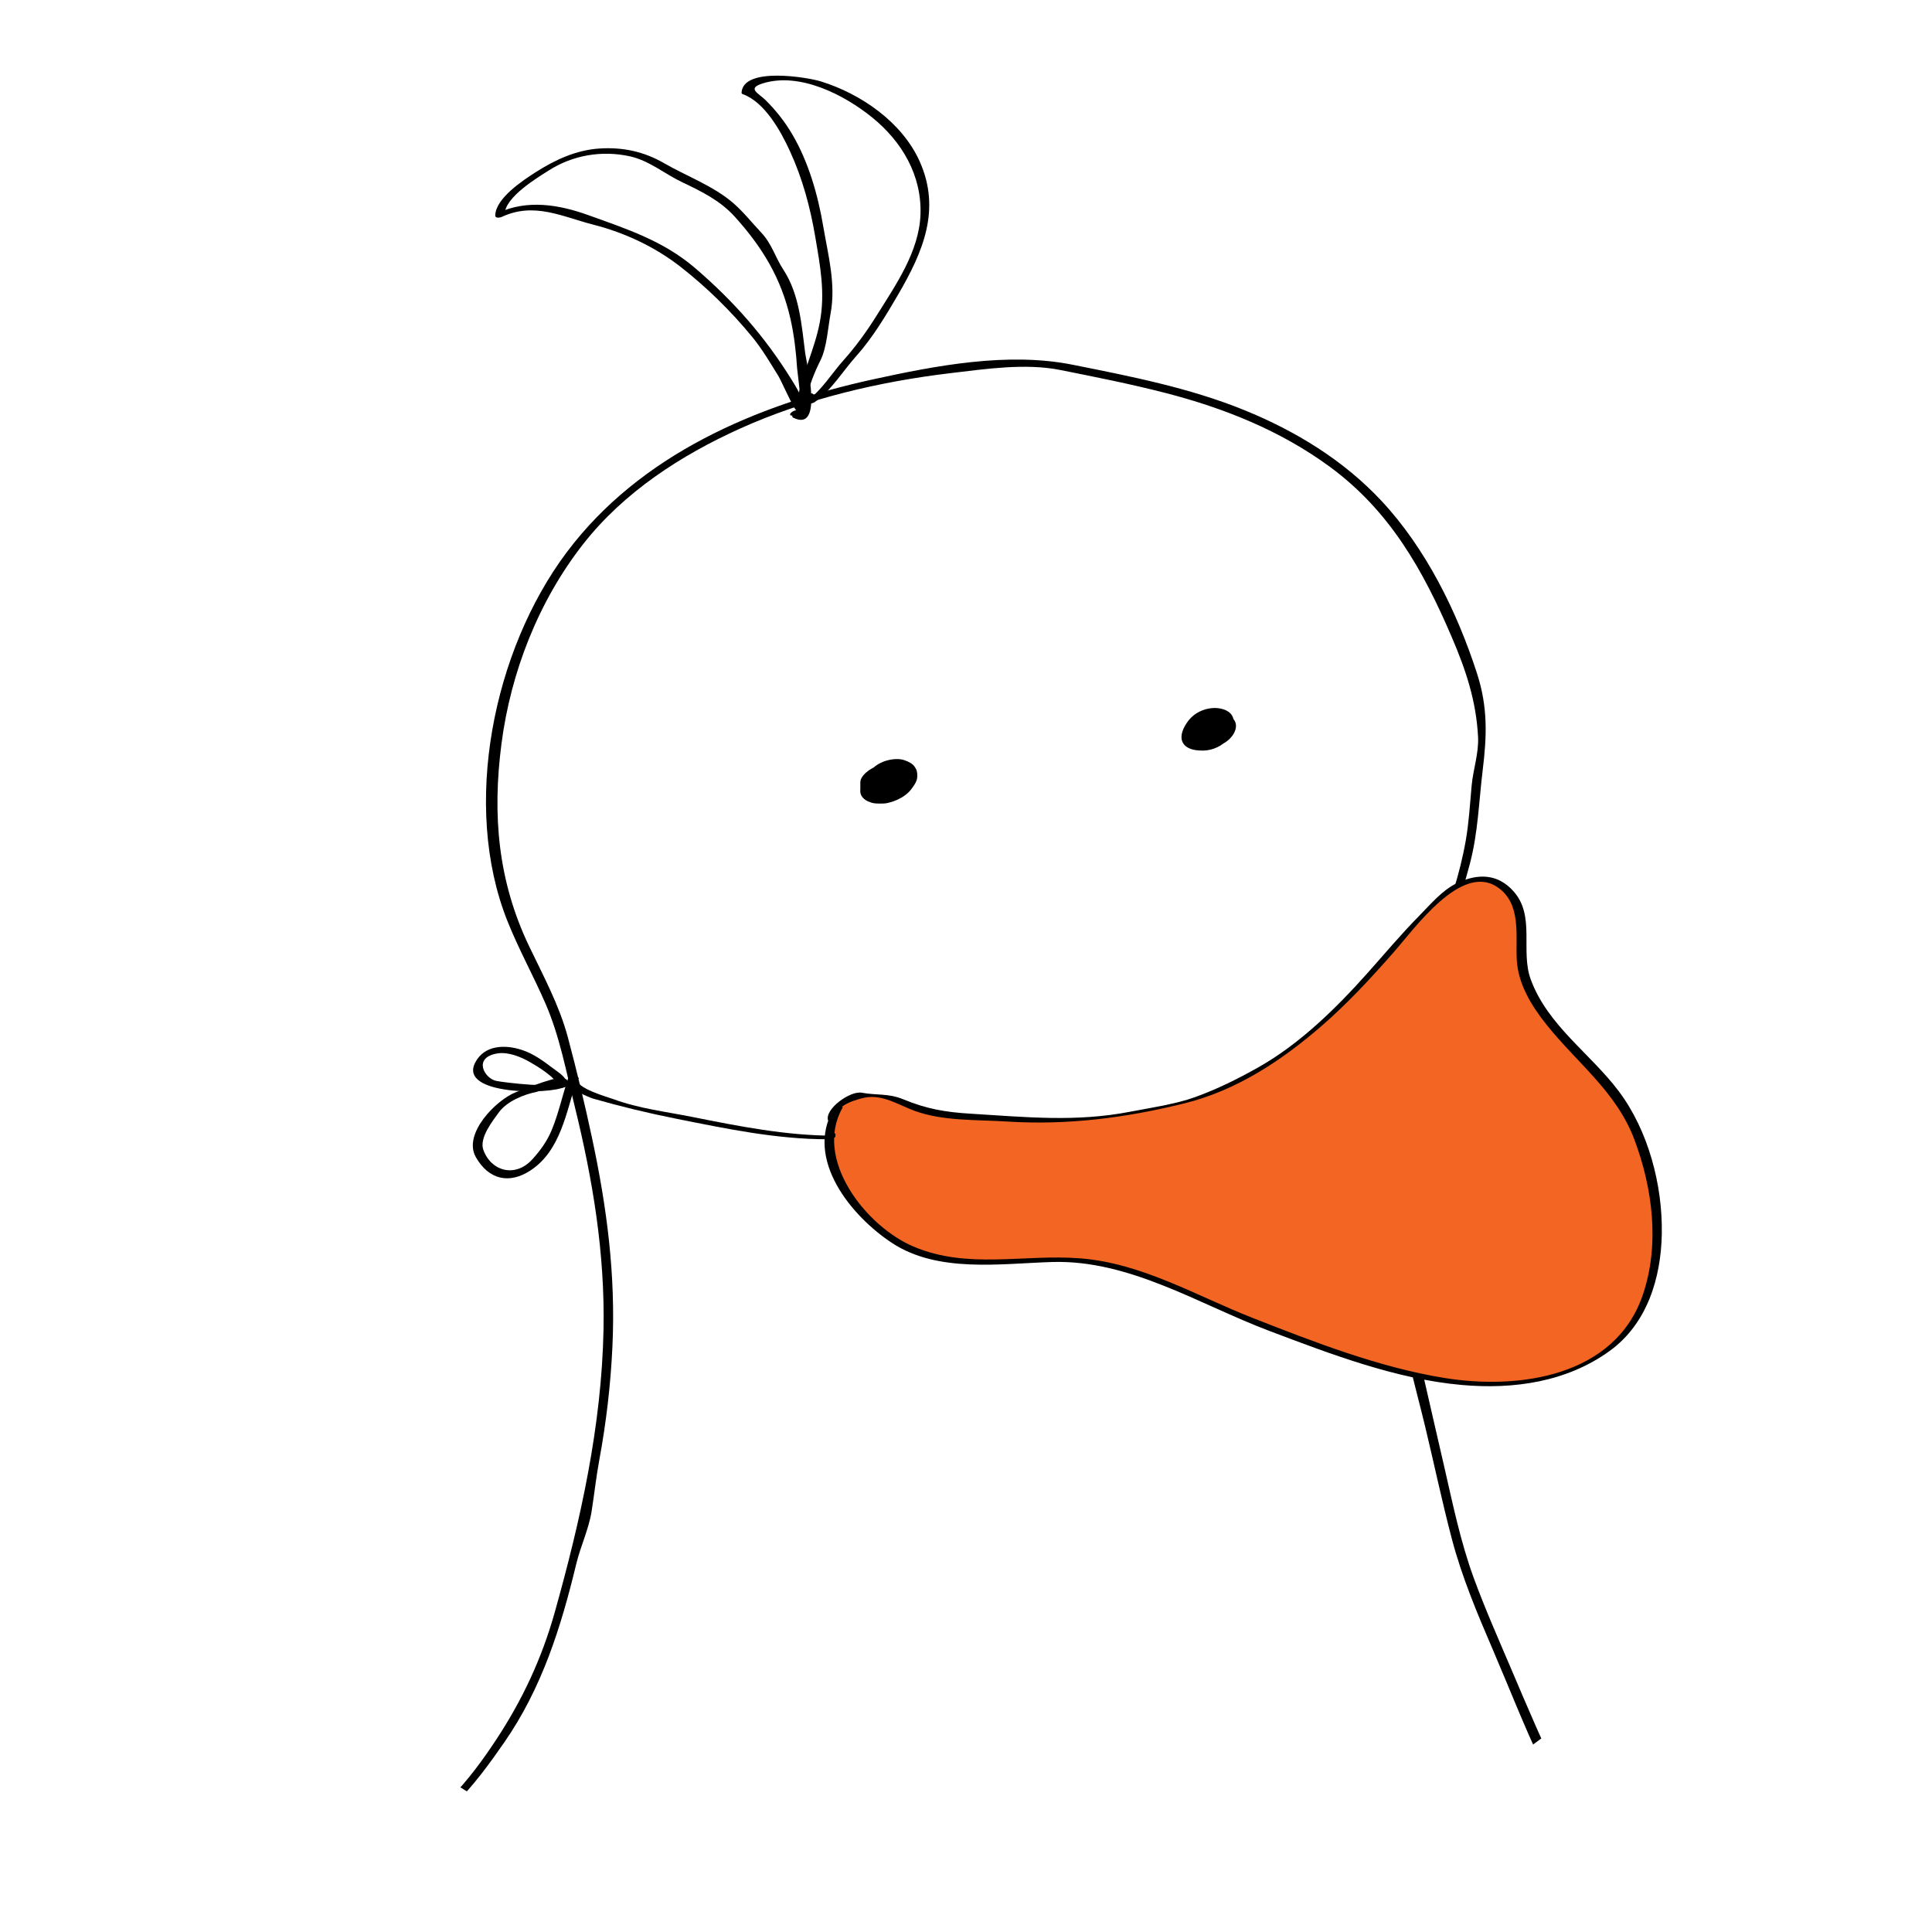
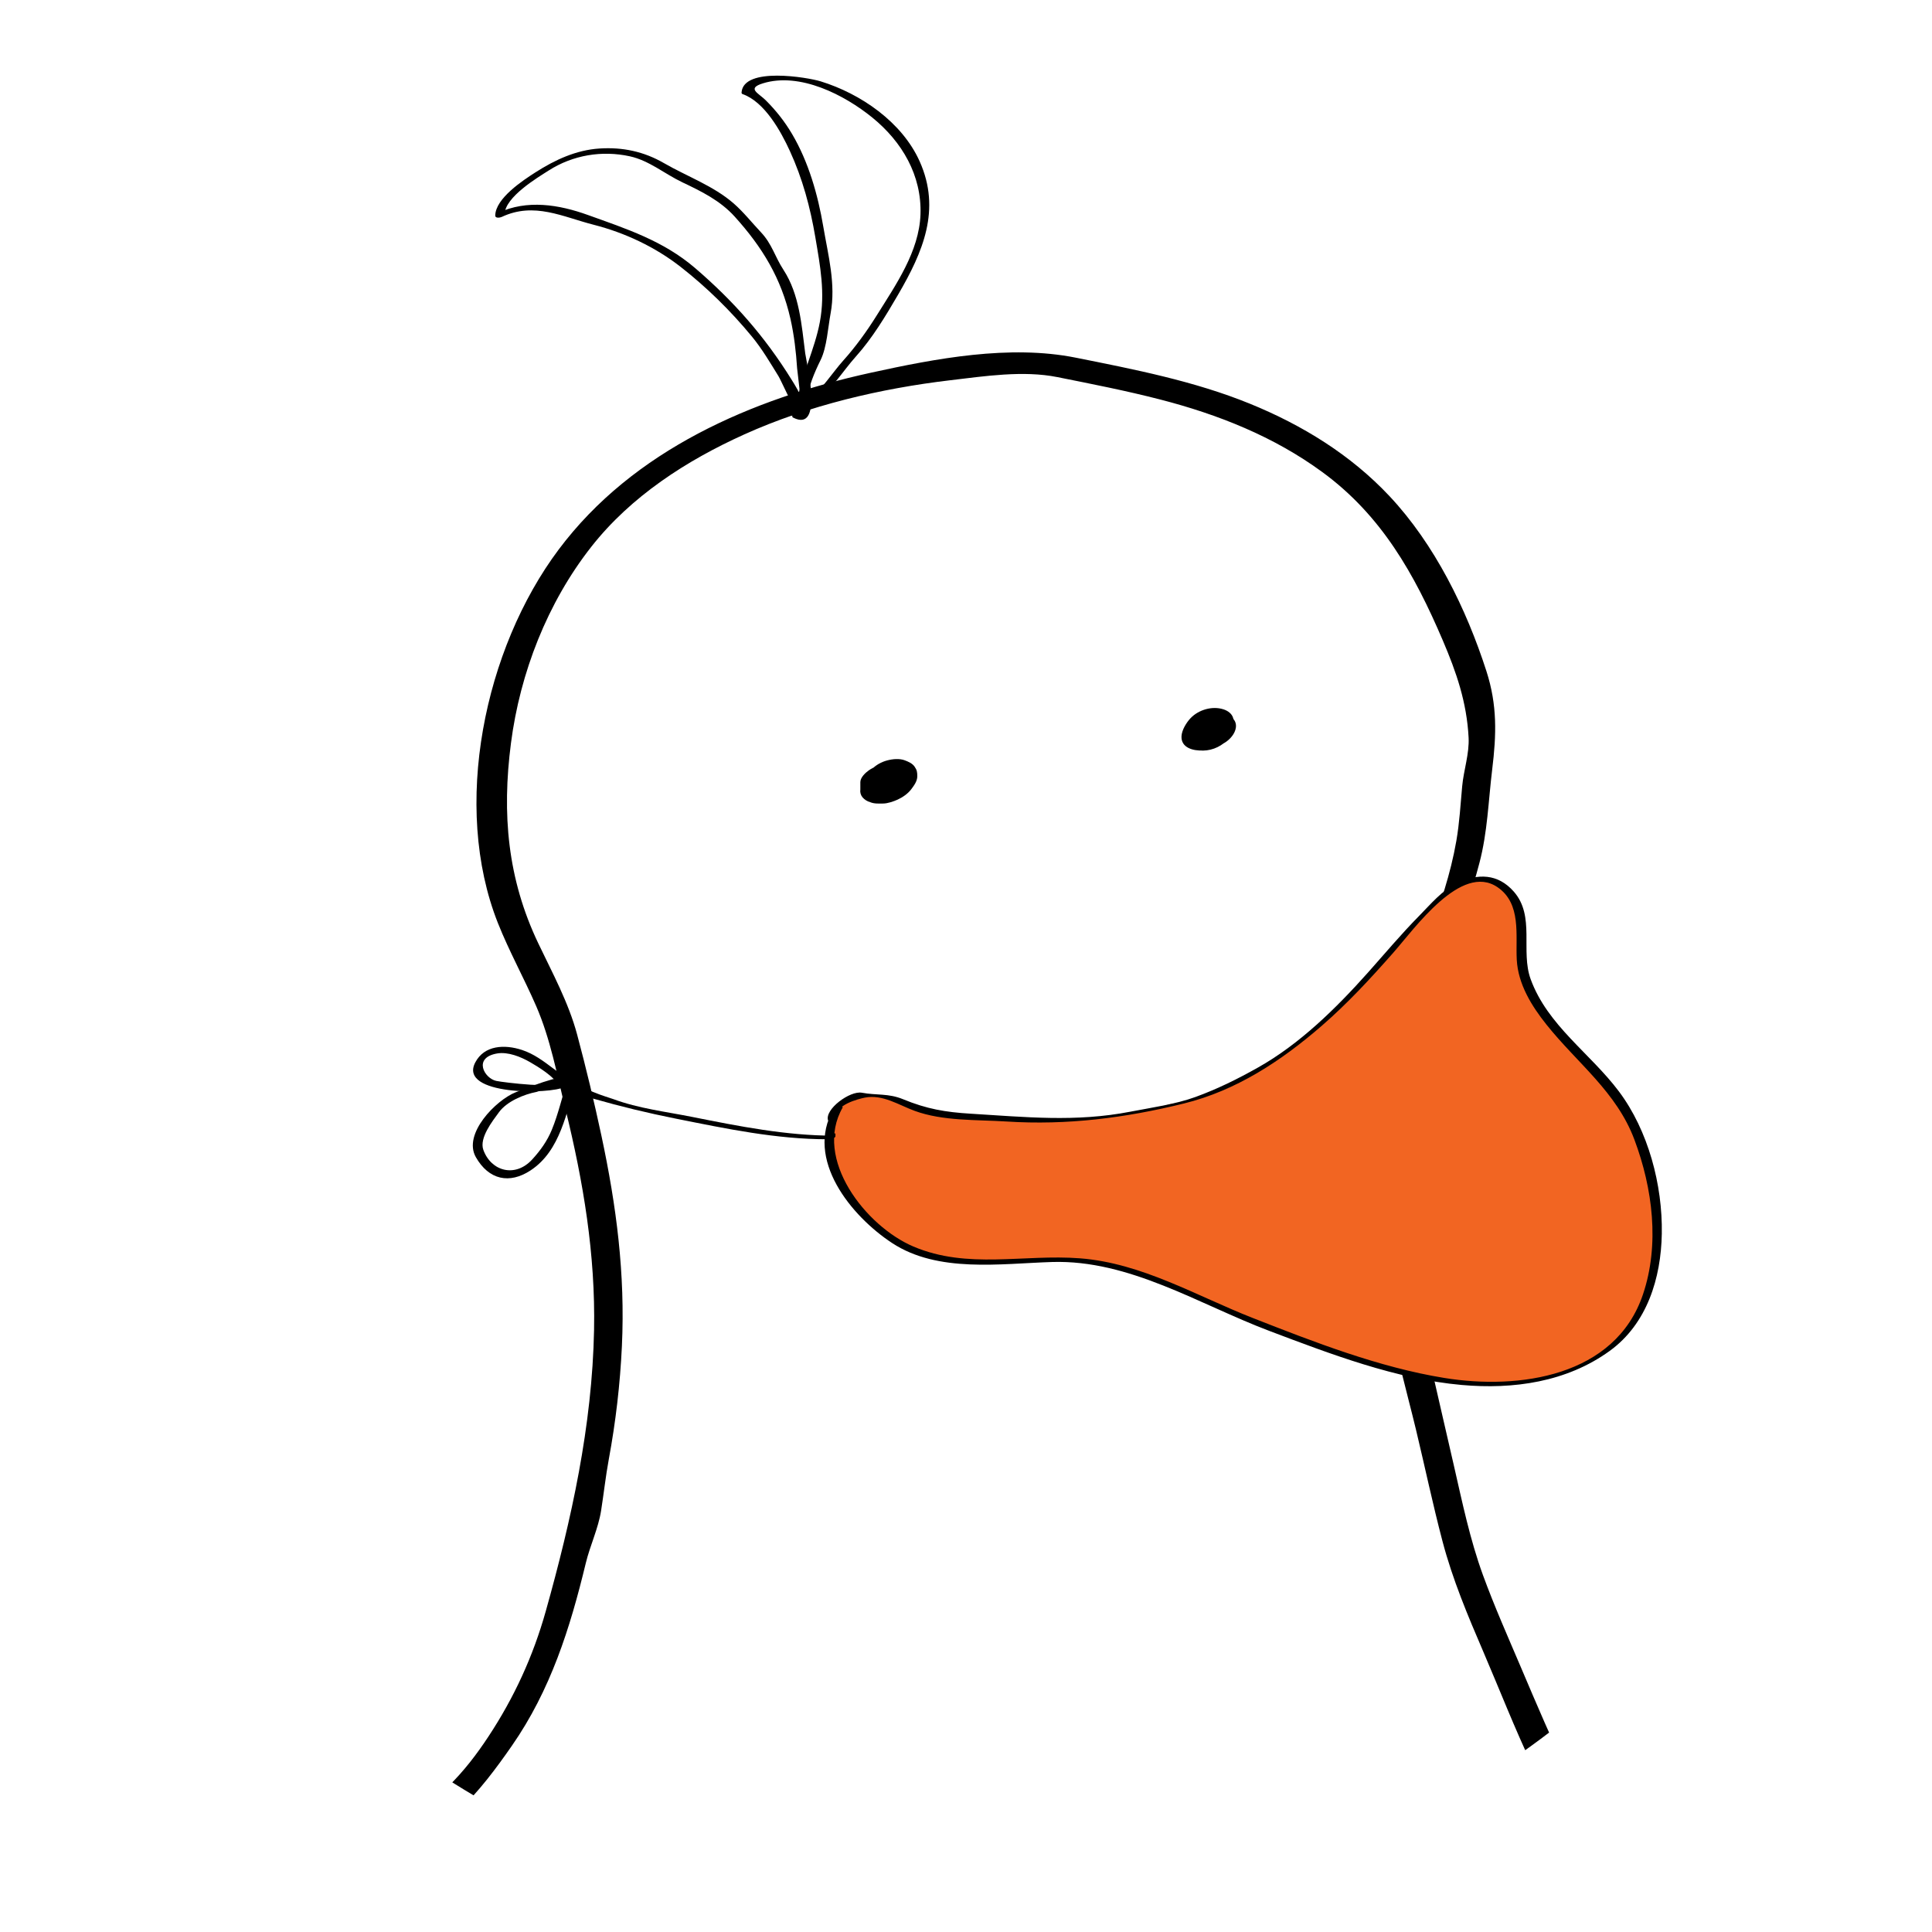
<svg xmlns="http://www.w3.org/2000/svg" xmlns:xlink="http://www.w3.org/1999/xlink" version="1.1" x="0px" y="0px" width="400px" height="400px" viewBox="0 0 400 400" enable-background="new 0 0 400 400" xml:space="preserve">
  <g id="Layer_1">
</g>
  <g id="Layer_2">
    <g>
      <defs>
        <circle id="SVGID_1_" cx="199.75" cy="199.75" r="199.75" />
      </defs>
      <clipPath id="SVGID_2_">
        <use xlink:href="#SVGID_1_" overflow="visible" />
      </clipPath>
      <g clip-path="url(#SVGID_2_)">
        <g>
-           <path d="M79.423,381.24c10.885-0.706,19.275-12.287,24.934-20.431c7.833-11.273,11.778-23.851,14.959-37.046      c0.861-3.569,2.591-7.208,3.164-10.828c0.564-3.563,0.944-7.124,1.6-10.676c1.438-7.78,2.345-15.547,2.715-23.454      c0.693-14.808-1.126-28.718-4.215-43.177c-1.494-6.994-3.178-14.023-5.029-20.931c-1.769-6.601-5.113-12.736-8.04-18.872      c-6.433-13.486-7.596-27.08-5.688-41.828c1.92-14.843,7.699-29.609,16.96-41.405c8.405-10.706,20.186-18.332,32.464-23.872      c13.632-6.151,28.872-9.728,43.675-11.48c7.207-0.854,15.399-2.079,22.625-0.633c7.274,1.455,14.548,2.894,21.734,4.747      c12.145,3.13,23.816,7.79,33.979,15.24c12.499,9.162,19.394,21.473,25.362,35.43c2.905,6.795,5.006,13.095,5.394,20.54      c0.176,3.371-1.025,6.755-1.329,10.099c-0.346,3.8-0.556,7.55-1.21,11.318c-2.396,13.793-8.862,26.334-13.405,39.393      c-2.048,5.887-4.503,10.972-5.556,17.19c-0.482,2.853,0.09,5.951,0.511,8.766c0.606,4.05,0.925,8.104,1.292,12.179      c0.619,6.885,2.484,13.652,3.463,20.5c1.118,7.829,3.447,15.717,5.297,23.412c1.856,7.725,3.484,15.497,5.509,23.182      c2.09,7.932,5.231,15.371,8.462,22.889c3.371,7.847,6.461,15.811,10.127,23.527c1.261,2.652,2.403,5.997,3.939,8.416      c1.409,2.218,2.918,4.386,3.916,6.824c0.644-0.173,1.288-0.345,1.932-0.518c-0.41-0.985-0.307-0.828-1.084-1.676      c-0.621-0.678-2.447,0.123-1.764,0.869c0.306,0.441,0.61,0.883,0.916,1.324c0.374,0.898,2.291,0.36,1.932-0.518      c-1.568-3.833-3.888-7.385-5.74-11.1c-3.744-7.512-6.975-15.181-10.26-22.9c-2.697-6.339-5.508-12.655-7.872-19.128      c-2.674-7.324-4.285-15.094-6.019-22.682c-1.646-7.21-3.333-14.411-4.967-21.625c-1.725-7.617-2.705-15.357-4.494-22.936      c-1.593-6.746-1.596-13.728-2.652-20.559c-1.368-8.837,1.146-15.671,4.467-23.685c4.893-11.809,9.62-23.912,12.897-36.303      c1.696-6.412,1.856-12.854,2.655-19.389c0.867-7.103,1.079-12.992-1.166-19.958c-4.138-12.844-10.633-26.004-19.883-35.871      c-7.847-8.369-17.706-14.378-28.268-18.676c-11.386-4.634-23.585-7.013-35.589-9.414c-13.404-2.681-28.28,0.168-41.463,3.058      c-24.096,5.281-48.134,15.554-63.313,35.818c-15.168,20.249-21.745,52.36-12.275,76.215c2.323,5.853,5.401,11.389,7.911,17.162      c2.963,6.819,4.307,14.176,6.073,21.364c3.744,15.238,6.25,30.369,5.947,46.078c-0.386,19.974-4.737,39.5-10.109,58.638      c-2.666,9.497-6.689,18.112-12.119,26.341c-4.957,7.513-13.373,18.934-23.15,19.569      C78.462,379.832,78.109,381.326,79.423,381.24L79.423,381.24z" />
+           <path d="M79.27,382.722c11.708-0.76,20.582-12.463,26.718-21.293c8.005-11.521,12.039-24.306,15.292-37.794      c0.864-3.585,2.588-7.193,3.164-10.828c0.564-3.563,0.944-7.124,1.6-10.676c1.438-7.78,2.345-15.547,2.715-23.453      c0.699-14.928-1.131-28.99-4.245-43.566c-1.494-6.994-3.177-14.023-5.028-20.931c-1.77-6.602-5.113-12.735-8.04-18.872      c-6.389-13.393-7.553-26.791-5.658-41.439c1.884-14.567,7.537-29.078,16.628-40.657c8.215-10.463,19.709-17.872,31.707-23.285      c13.304-6.003,28.203-9.495,42.647-11.206c7.057-0.835,15.053-2.065,22.127-0.65c7.122,1.424,14.249,2.82,21.285,4.634      c12.012,3.097,23.549,7.67,33.602,15.039c12.263,8.989,19.053,21.101,24.91,34.797c2.847,6.658,4.983,12.852,5.363,20.151      c0.176,3.371-1.025,6.755-1.329,10.099c-0.346,3.8-0.556,7.55-1.21,11.318c-2.372,13.659-8.801,26.076-13.3,39.008      c-2.09,6.005-4.587,11.228-5.661,17.575c-0.502,2.967,0.103,6.226,0.541,9.154c0.606,4.051,0.925,8.103,1.292,12.179      c0.619,6.885,2.484,13.652,3.463,20.5c1.118,7.83,3.447,15.717,5.297,23.412c1.856,7.725,3.483,15.497,5.509,23.182      c2.09,7.932,5.231,15.371,8.461,22.889c3.372,7.847,6.461,15.811,10.128,23.527c1.32,2.778,2.487,6.217,4.107,8.769      c1.335,2.102,2.803,4.161,3.748,6.472c1.932-0.518,3.863-1.035,5.795-1.553c-0.373-0.896-0.581-1.296-1.252-2.028      c-1.864-2.033-7.342,0.371-5.291,2.609c0.249,0.323,0.499,0.647,0.748,0.972c1.122,2.695,6.872,1.08,5.795-1.553      c-1.618-3.955-3.998-7.62-5.908-11.452c-3.686-7.394-6.858-14.949-10.092-22.548c-2.697-6.339-5.508-12.655-7.871-19.128      c-2.675-7.324-4.286-15.094-6.02-22.682c-1.646-7.211-3.333-14.411-4.967-21.625c-1.725-7.617-2.705-15.357-4.494-22.936      c-1.593-6.747-1.596-13.729-2.652-20.559c-1.323-8.55,1.182-15.165,4.392-22.91c4.944-11.934,9.691-24.166,13.004-36.688      c1.695-6.413,1.856-12.855,2.654-19.389c0.88-7.202,1.079-13.287-1.195-20.348c-4.174-12.952-10.722-26.271-20.053-36.222      c-8.044-8.58-18.096-14.749-28.928-19.157c-11.524-4.69-23.889-7.097-36.039-9.527c-13.729-2.746-28.991,0.17-42.489,3.128      c-24.553,5.382-49.107,15.949-64.57,36.592c-15.393,20.549-22.199,53.111-12.577,77.352c2.324,5.853,5.402,11.388,7.911,17.162      c2.964,6.819,4.307,14.176,6.074,21.364c3.714,15.115,6.217,30.107,5.916,45.689c-0.383,19.838-4.667,39.244-10.003,58.253      c-2.624,9.346-6.548,17.878-11.893,25.978c-2.469,3.742-5.025,7.064-8.22,10.219c-3.73,3.683-7.564,8.126-13.147,8.488      C76.387,378.495,75.327,382.978,79.27,382.722L79.27,382.722z" />
        </g>
      </g>
      <g clip-path="url(#SVGID_2_)">
        <path fill="#F26522" d="M173.527,229.445c-5.78,8.776,2.33,20.008,9.693,25.904c10.583,8.474,25.711,5.472,37.992,5.512     c8.312,0.026,15.981,3.029,23.431,6.446c13.683,6.277,27.783,11.359,42.216,15.634c13.732,4.067,29.148,6.203,42.286-1.063     c17.54-9.701,15.911-32.291,9.329-48.472c-5.87-14.427-25.136-21.669-23.443-38.748c0.932-9.399-6.722-17.45-15.312-9.918     c-9.272,8.13-16.148,18.42-25.584,26.546c-2.897,2.495-5.105,4.516-7.86,6.408c-2.898,2.495-6.057,3.656-8.812,5.549     c-1.379,0.945-2.756,1.892-3.99,2.235c-1.924,0.817-3.705,1.031-5.629,1.848c-1.923,0.817-3.703,1.031-5.484,1.247     c-2.471,0.688-4.394,1.504-6.721,1.589c-7.266,1.46-14.389,2.317-21.227,1.97c-3.419-0.174-7.385-0.477-10.803-0.65     c-2.729-0.647-5.604-0.691-7.93-0.605c-5.2,0.04-9.946-4.267-15.146-4.226c-0.688,0.474-1.781,0.215-2.873-0.044     C175.879,226.821,174.359,228.369,173.527,229.445c-0.688,0.473-2.066,1.419-1.117,2.28" />
        <g>
          <path d="M172.575,229.618c-6,10.395,3.661,22.194,12.158,27.758c9.489,6.214,22.412,4.24,33.078,3.908      c16.027-0.499,30.418,8.756,44.99,14.266c12.64,4.779,26.237,9.981,39.796,11.19c10.746,0.958,21.765-0.589,30.682-7.053      c7.745-5.614,10.622-15.092,10.78-24.267c0.174-10.075-2.801-21.346-8.876-29.445c-5.935-7.914-14.762-13.642-18.271-23.232      c-2.144-5.856,0.973-13.052-3.484-18.132c-3.313-3.776-7.449-3.8-11.723-1.796c-3.087,1.447-5.589,4.479-7.932,6.854      c-3.69,3.74-7.073,7.785-10.568,11.706c-6.571,7.368-14.107,14.788-22.768,19.654c-4.244,2.386-8.329,4.411-12.926,6.088      c-4.159,1.517-9.172,2.209-13.504,3.05c-11.302,2.194-21.752,1.098-33.071,0.41c-5.206-0.316-9.077-0.977-13.957-2.99      c-3.054-1.26-5.485-0.781-8.525-1.349c-2.491-0.466-7.768,3.439-7.01,5.747c0.144,0.439,2.06-0.128,1.932-0.518      c-0.881-2.685,4.55-3.992,5.689-4.216c3.669-0.722,7.018,1.532,10.282,2.732c5.874,2.159,12.823,1.813,19.034,2.211      c12.561,0.805,24.552-0.723,36.744-3.729c10.835-2.673,20.12-8.802,28.485-16.047c5.376-4.656,10.133-9.81,14.829-15.139      c4.431-5.026,14.089-18.7,21.594-13.603c5.013,3.405,3.726,9.975,3.996,15.015c0.272,5.081,3.08,9.594,6.161,13.454      c6.396,8.014,14.488,13.902,18.201,23.817c3.776,10.082,5.258,21.698,1.762,32.049c-5.74,16.992-25.64,19.789-41.121,17.279      c-13.522-2.192-26.967-7.438-39.661-12.417c-11.752-4.609-22.94-11.356-35.761-12.35c-11.68-0.905-23.254,2.336-34.501-2.443      c-9.846-4.184-20.794-18.13-14.63-28.809C174.614,229.039,172.852,229.139,172.575,229.618L172.575,229.618z" />
        </g>
      </g>
      <g clip-path="url(#SVGID_2_)">
        <g>
          <path d="M171.034,235.259c0,0.167,0,0.333,0,0.5c0.533-0.21,1.065-0.42,1.599-0.63c-9.807,0-19.608-1.941-29.21-3.861      c-5.456-1.092-11.231-1.769-16.456-3.713c-1.07-0.398-7.76-2.228-7.548-4.203c-0.385,0.195-0.77,0.39-1.154,0.585      c0.183-0.037,0.365-0.074,0.547-0.111c0.735-0.148,1.733-0.926,0.376-0.65c-0.182,0.037-0.364,0.074-0.546,0.11      c-0.279,0.057-1.113,0.205-1.154,0.584c-0.153,1.433,4.496,3.353,5.379,3.605c5.685,1.629,11.26,2.968,17.086,4.133      c10.416,2.083,20.781,4.264,31.415,4.264c0.312,0,1.599-0.163,1.599-0.63c0-0.167,0-0.333,0-0.5      C172.966,234.479,171.034,234.741,171.034,235.259L171.034,235.259z" />
        </g>
      </g>
      <g clip-path="url(#SVGID_2_)">
        <g>
          <path d="M117.466,224.241c-0.422-1.372-1.797-2.185-2.892-3.005c-2.063-1.548-4.035-3.043-6.508-3.855      c-3.566-1.173-7.786-1.017-9.671,2.594c-3.567,6.832,15.545,6.667,18.521,5.052c0.211-0.114,0.56-0.324,0.56-0.612      c0-0.166,0-0.333,0-0.5c0-0.967-1.951-0.637-1.951,0.172c0,1.335-11.106,0.059-12.789-0.299      c-2.474-0.525-4.855-4.817,0.186-5.679c2.265-0.387,4.924,0.7,6.828,1.802c1.472,0.852,5.24,3.078,5.785,4.849      C115.792,225.597,117.72,225.066,117.466,224.241L117.466,224.241z" />
        </g>
      </g>
      <g clip-path="url(#SVGID_2_)">
        <g>
          <path d="M116.59,223.808c-0.029,0-1.21-0.635-2.189-0.362c-2.578,0.718-5.159,1.719-7.647,2.704      c-4.031,1.596-10.991,8.591-8.232,13.431c2.688,4.717,6.962,5.598,11.3,2.755c6.301-4.128,7.419-12.191,9.599-18.732      c0.351-1.051-1.578-1-1.843-0.205c-1.162,3.486-1.939,7.138-3.337,10.527c-0.964,2.34-2.364,4.277-4.054,6.125      c-3.521,3.851-8.512,2.454-10.115-1.981c-0.893-2.47,1.925-5.999,3.233-7.794c1.638-2.248,5.148-3.701,7.803-4.211      c0.874-0.168,3.403-1.898,4.006-1.142c0.297,0.373,0.88,0.271,1.295,0.271C117.503,225.192,117.902,223.808,116.59,223.808      L116.59,223.808z" />
        </g>
      </g>
      <g clip-path="url(#SVGID_2_)">
        <g>
          <path d="M178.125,161.934c0,0.5,0,1,0,1.5c-0.084,0.604,0.061,1.147,0.437,1.628c0.432,0.499,0.967,0.838,1.604,1.019      c0.824,0.355,1.812,0.288,2.675,0.281c0.937-0.007,2.172-0.432,3.009-0.813c1.027-0.468,2.122-1.226,2.807-2.135      c0.569-0.755,1.264-1.689,1.258-2.693c-0.005-0.876-0.055-1.268-0.573-2.018c-0.45-0.652-1.306-1.019-2.006-1.283      c-1.115-0.421-2.537-0.282-3.656,0.018c-1.217,0.326-2.284,0.921-3.174,1.812c-0.167,0.167-0.333,0.333-0.5,0.5      c-0.638,0.638-1.078,1.635-0.834,2.544c0.336,1.255,1.89,2.003,3.101,2.003c0.167,0,0.333,0,0.5,0      c1.353,0,2.553-0.108,3.804-0.688c0.999-0.463,1.985-1.183,2.509-2.181c0.423-0.804,0.438-1.755-0.146-2.49      c-0.595-0.749-1.769-1.235-2.71-1.235c-0.167,0-0.333,0-0.5,0c0.755,1.516,1.511,3.032,2.266,4.548      c0.167-0.167,0.333-0.333,0.5-0.5c-2.276,0.61-4.553,1.22-6.83,1.83c0.029,0.011,0.059,0.022,0.088,0.033      c-0.307-0.139-0.614-0.278-0.921-0.417c0.077,0.037,0.144,0.076,0.212,0.126c-0.228-0.2-0.456-0.401-0.683-0.601      c0.074,0.068,0.127,0.135,0.175,0.224c-0.13-0.256-0.261-0.512-0.391-0.768c0.037,0.09,0.056,0.174,0.064,0.271      c-0.016-0.287-0.031-0.573-0.046-0.86c0.001,0.161-0.029,0.307-0.079,0.459c0.097-0.287,0.194-0.575,0.291-0.862      c-0.077,0.198-0.178,0.376-0.299,0.55c0.197-0.274,0.393-0.548,0.589-0.822c-0.133,0.177-0.28,0.336-0.446,0.483      c0.283-0.247,0.566-0.494,0.849-0.741c-0.116,0.095-0.235,0.18-0.366,0.255c0.357-0.206,0.714-0.412,1.071-0.618      c-0.074,0.038-0.147,0.072-0.224,0.102c0.418-0.151,0.836-0.302,1.254-0.453c-0.048,0.017-0.098,0.031-0.147,0.042      c0.438-0.079,0.875-0.157,1.313-0.235c-0.073,0.013-0.141,0.02-0.214,0.02c0.412,0,0.824,0,1.237,0      c-0.046-0.001-0.091-0.008-0.136-0.019c0.369,0.072,0.737,0.145,1.106,0.217c-0.044-0.011-0.086-0.026-0.127-0.046      c0.68,0.882,1.36,1.765,2.041,2.647c0-0.5,0-1,0-1.5c0-0.976-0.253-1.682-1.12-2.229c-0.953-0.602-2.167-0.732-3.263-0.634      c-1.288,0.115-2.581,0.555-3.639,1.306C179.161,160.001,178.125,160.976,178.125,161.934L178.125,161.934z" />
        </g>
      </g>
      <g clip-path="url(#SVGID_2_)">
        <g>
          <path d="M246.489,148.693c-0.853,0.902-1.8,2.43-1.87,3.72c-0.133,2.426,2.461,3.068,4.409,2.962      c1.653-0.09,3.126-0.758,4.519-1.594c1.087-0.652,2.185-1.884,2.334-3.193c0.211-1.848-1.595-2.792-3.17-2.954      c-2.109-0.217-4.233,0.572-5.722,2.06c-0.333,0.333-0.666,0.667-1,1c2.964,0.298,5.928,0.597,8.892,0.895c0-0.333,0-0.667,0-1      c0-0.992-0.265-1.725-1.136-2.291c-0.951-0.618-2.168-0.765-3.273-0.671c-1.289,0.109-2.584,0.553-3.637,1.314      c-0.706,0.511-1.716,1.499-1.716,2.473c0,0.333,0,0.667,0,1c-0.081,0.619,0.068,1.175,0.447,1.671      c0.641,0.821,1.729,1.181,2.723,1.283c2.109,0.217,4.233-0.572,5.722-2.06c0.333-0.333,0.666-0.667,1-1      c-2.964-0.298-5.928-0.597-8.892-0.895c-0.004,0.029-0.007,0.059-0.01,0.088c0.095-0.293,0.19-0.587,0.285-0.881      c-0.015,0.063-0.04,0.12-0.075,0.174c0.195-0.279,0.39-0.559,0.585-0.838c-0.067,0.093-0.138,0.168-0.223,0.246      c0.282-0.251,0.563-0.502,0.846-0.753c-0.101,0.079-0.201,0.147-0.311,0.213c0.356-0.209,0.713-0.417,1.069-0.626      c-0.115,0.061-0.229,0.114-0.35,0.163c0.418-0.152,0.836-0.304,1.254-0.456c-0.112,0.039-0.222,0.071-0.338,0.097      c0.438-0.077,0.876-0.155,1.314-0.232c-0.064,0.013-0.13,0.02-0.195,0.02c1.47,0.987,2.939,1.975,4.409,2.962      c0.008-0.146,0.037-0.281,0.076-0.423c-0.095,0.294-0.19,0.587-0.285,0.881c0.137-0.414,0.335-0.793,0.577-1.154      c-0.195,0.28-0.39,0.559-0.585,0.838c0.107-0.149,0.22-0.289,0.347-0.423c0.637-0.673,1.069-1.666,0.819-2.601      c-0.256-0.954-1.121-1.554-2.011-1.843C250.999,146.106,248.146,146.941,246.489,148.693L246.489,148.693z" />
        </g>
      </g>
      <g clip-path="url(#SVGID_2_)">
        <g>
          <path d="M164.128,86.061c4.524,0,0.998-5.46-0.232-7.442c-5.568-8.972-11.977-16.247-19.984-23.12      c-6.593-5.659-14.201-8.114-22.221-10.998c-5.952-2.14-12.571-3.238-18.576-0.413c0.451,0.098,0.901,0.196,1.352,0.294      c0.081-3.607,6.83-7.609,9.136-9.083c5.012-3.203,11.036-4.202,16.807-2.936c3.994,0.876,7.242,3.663,10.856,5.379      c3.961,1.88,7.851,3.786,10.855,7.115c5.702,6.319,9.632,12.733,11.535,21.165c0.758,3.36,1.157,6.802,1.379,10.236      c0.037,0.57,1.239,9.52,0.732,9.267c-0.578-0.29-2.35,0.541-1.533,0.949c6.38,3.19,2.727-11.375,2.482-13.296      c-0.747-5.875-1.205-12.253-4.507-17.311c-1.799-2.755-2.353-5.334-4.672-7.79c-1.853-1.961-3.601-4.182-5.64-5.96      c-4.174-3.639-9.667-5.592-14.418-8.338c-4.182-2.417-8.57-3.341-13.35-3.033c-4.841,0.313-9.211,2.343-13.227,4.91      c-2.66,1.7-8.289,5.398-8.368,8.96c-0.014,0.631,0.998,0.461,1.352,0.294c6.704-3.155,12.603-0.016,19.026,1.624      c6.453,1.647,12.735,4.603,17.993,8.711c5.428,4.241,10.403,9.13,14.781,14.449c2.09,2.54,3.777,5.418,5.502,8.209      c0.488,0.79,3.275,7.035,3.685,7.035C164.133,84.939,162.821,86.061,164.128,86.061L164.128,86.061z" />
        </g>
      </g>
      <g clip-path="url(#SVGID_2_)">
        <g>
          <path d="M166.967,82.883c0.51-2.987,1.585-5.628,2.935-8.354c1.291-2.609,1.528-6.766,2.065-9.646      c1.128-6.04-0.507-12.021-1.516-17.976c-1.113-6.57-3.05-13.39-6.463-19.167c-1.538-2.602-3.308-4.839-5.444-6.974      c-1.49-1.49-4.025-2.451-0.588-3.513c7.661-2.366,16.886,2.406,22.641,7.08c6.173,5.014,10.261,11.988,9.979,20.061      c-0.268,7.681-5.13,14.607-9.057,20.907c-2.032,3.259-4.38,6.509-6.945,9.363c-2.131,2.372-4.627,6.304-7.177,8.037      c0.523,0.014,1.046,0.027,1.569,0.041c-0.087-0.697-0.063-0.544-0.57-1.124c-0.454-0.518-2.302,0.181-1.792,0.765      c0.144,0.292,0.287,0.584,0.43,0.876c0.073,0.587,1.316,0.212,1.569,0.041c3.411-2.318,5.874-6.457,8.612-9.505      c3.414-3.799,6.168-8.402,8.73-12.798c5.136-8.812,8.943-17.59,4.46-27.589c-3.657-8.156-12.221-14.018-20.504-16.568      c-2.702-0.832-15.944-3.068-16.368,2.278c-0.012,0.151,0.039,0.302,0.2,0.358c4.582,1.604,7.944,7.732,9.801,11.784      c2.636,5.752,4.218,11.637,5.273,17.867c1.014,5.986,2.068,11.479,0.938,17.528c-1.062,5.683-3.75,10.825-4.713,16.463      C164.901,83.89,166.852,83.559,166.967,82.883L166.967,82.883z" />
        </g>
      </g>
    </g>
  </g>
  <g id="Layer_3">
</g>
</svg>
